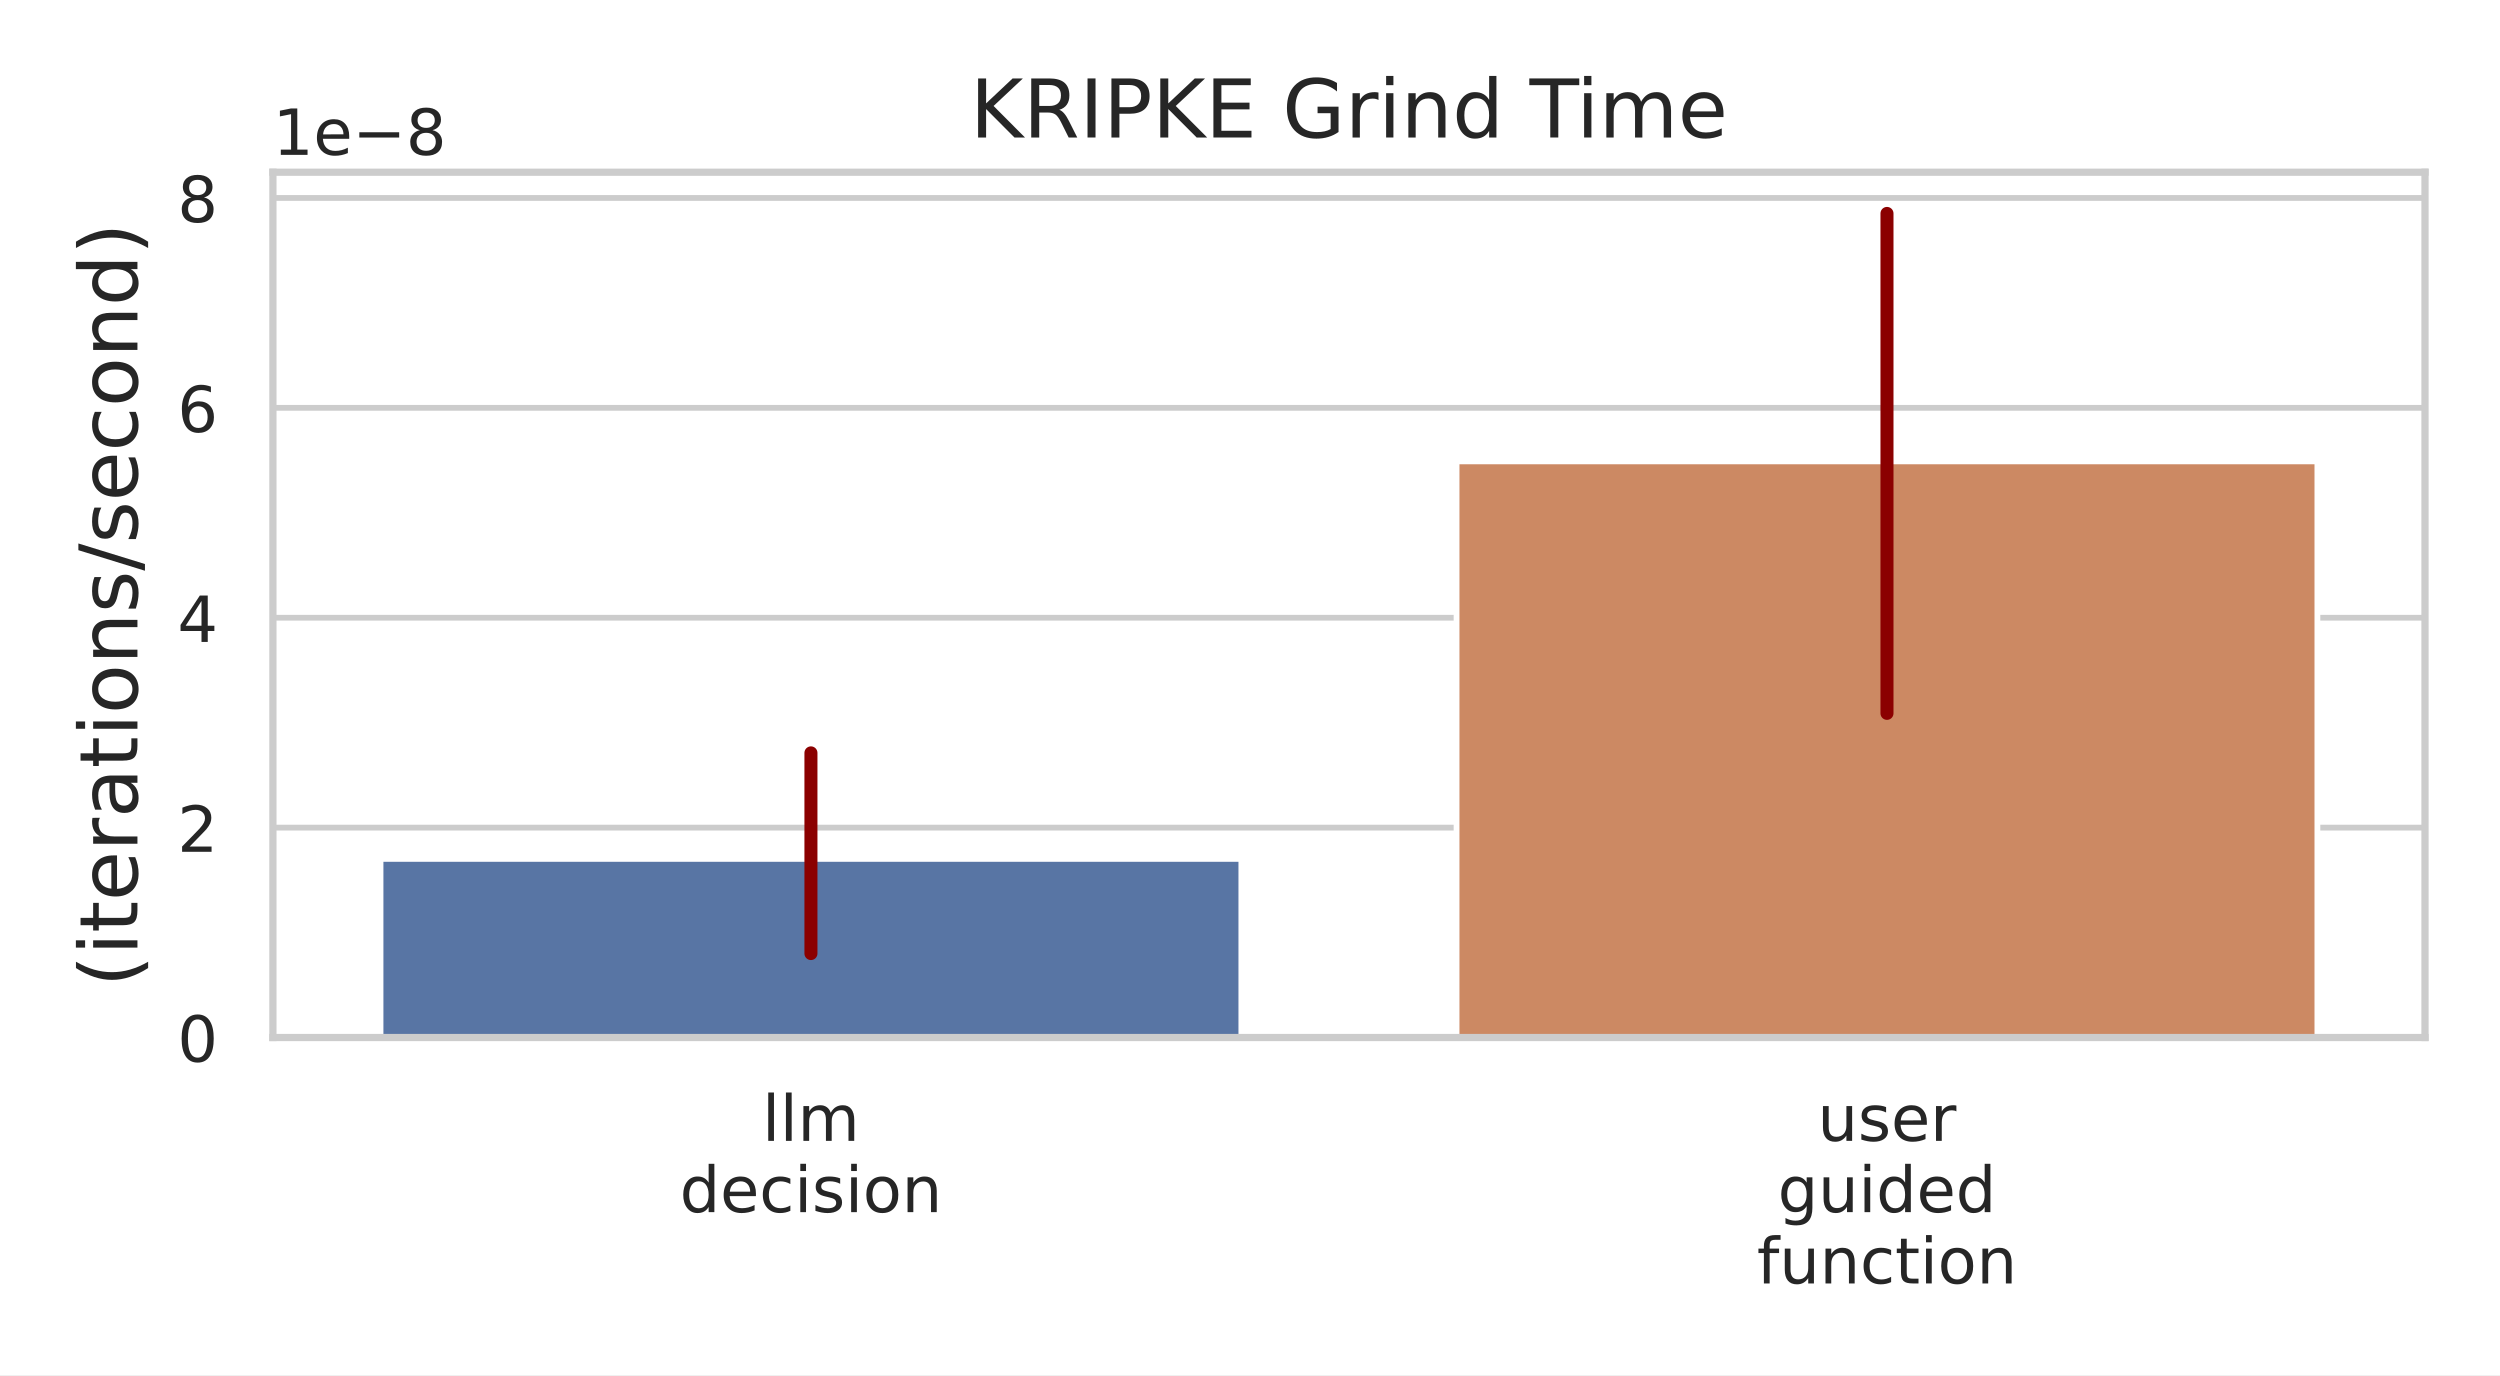
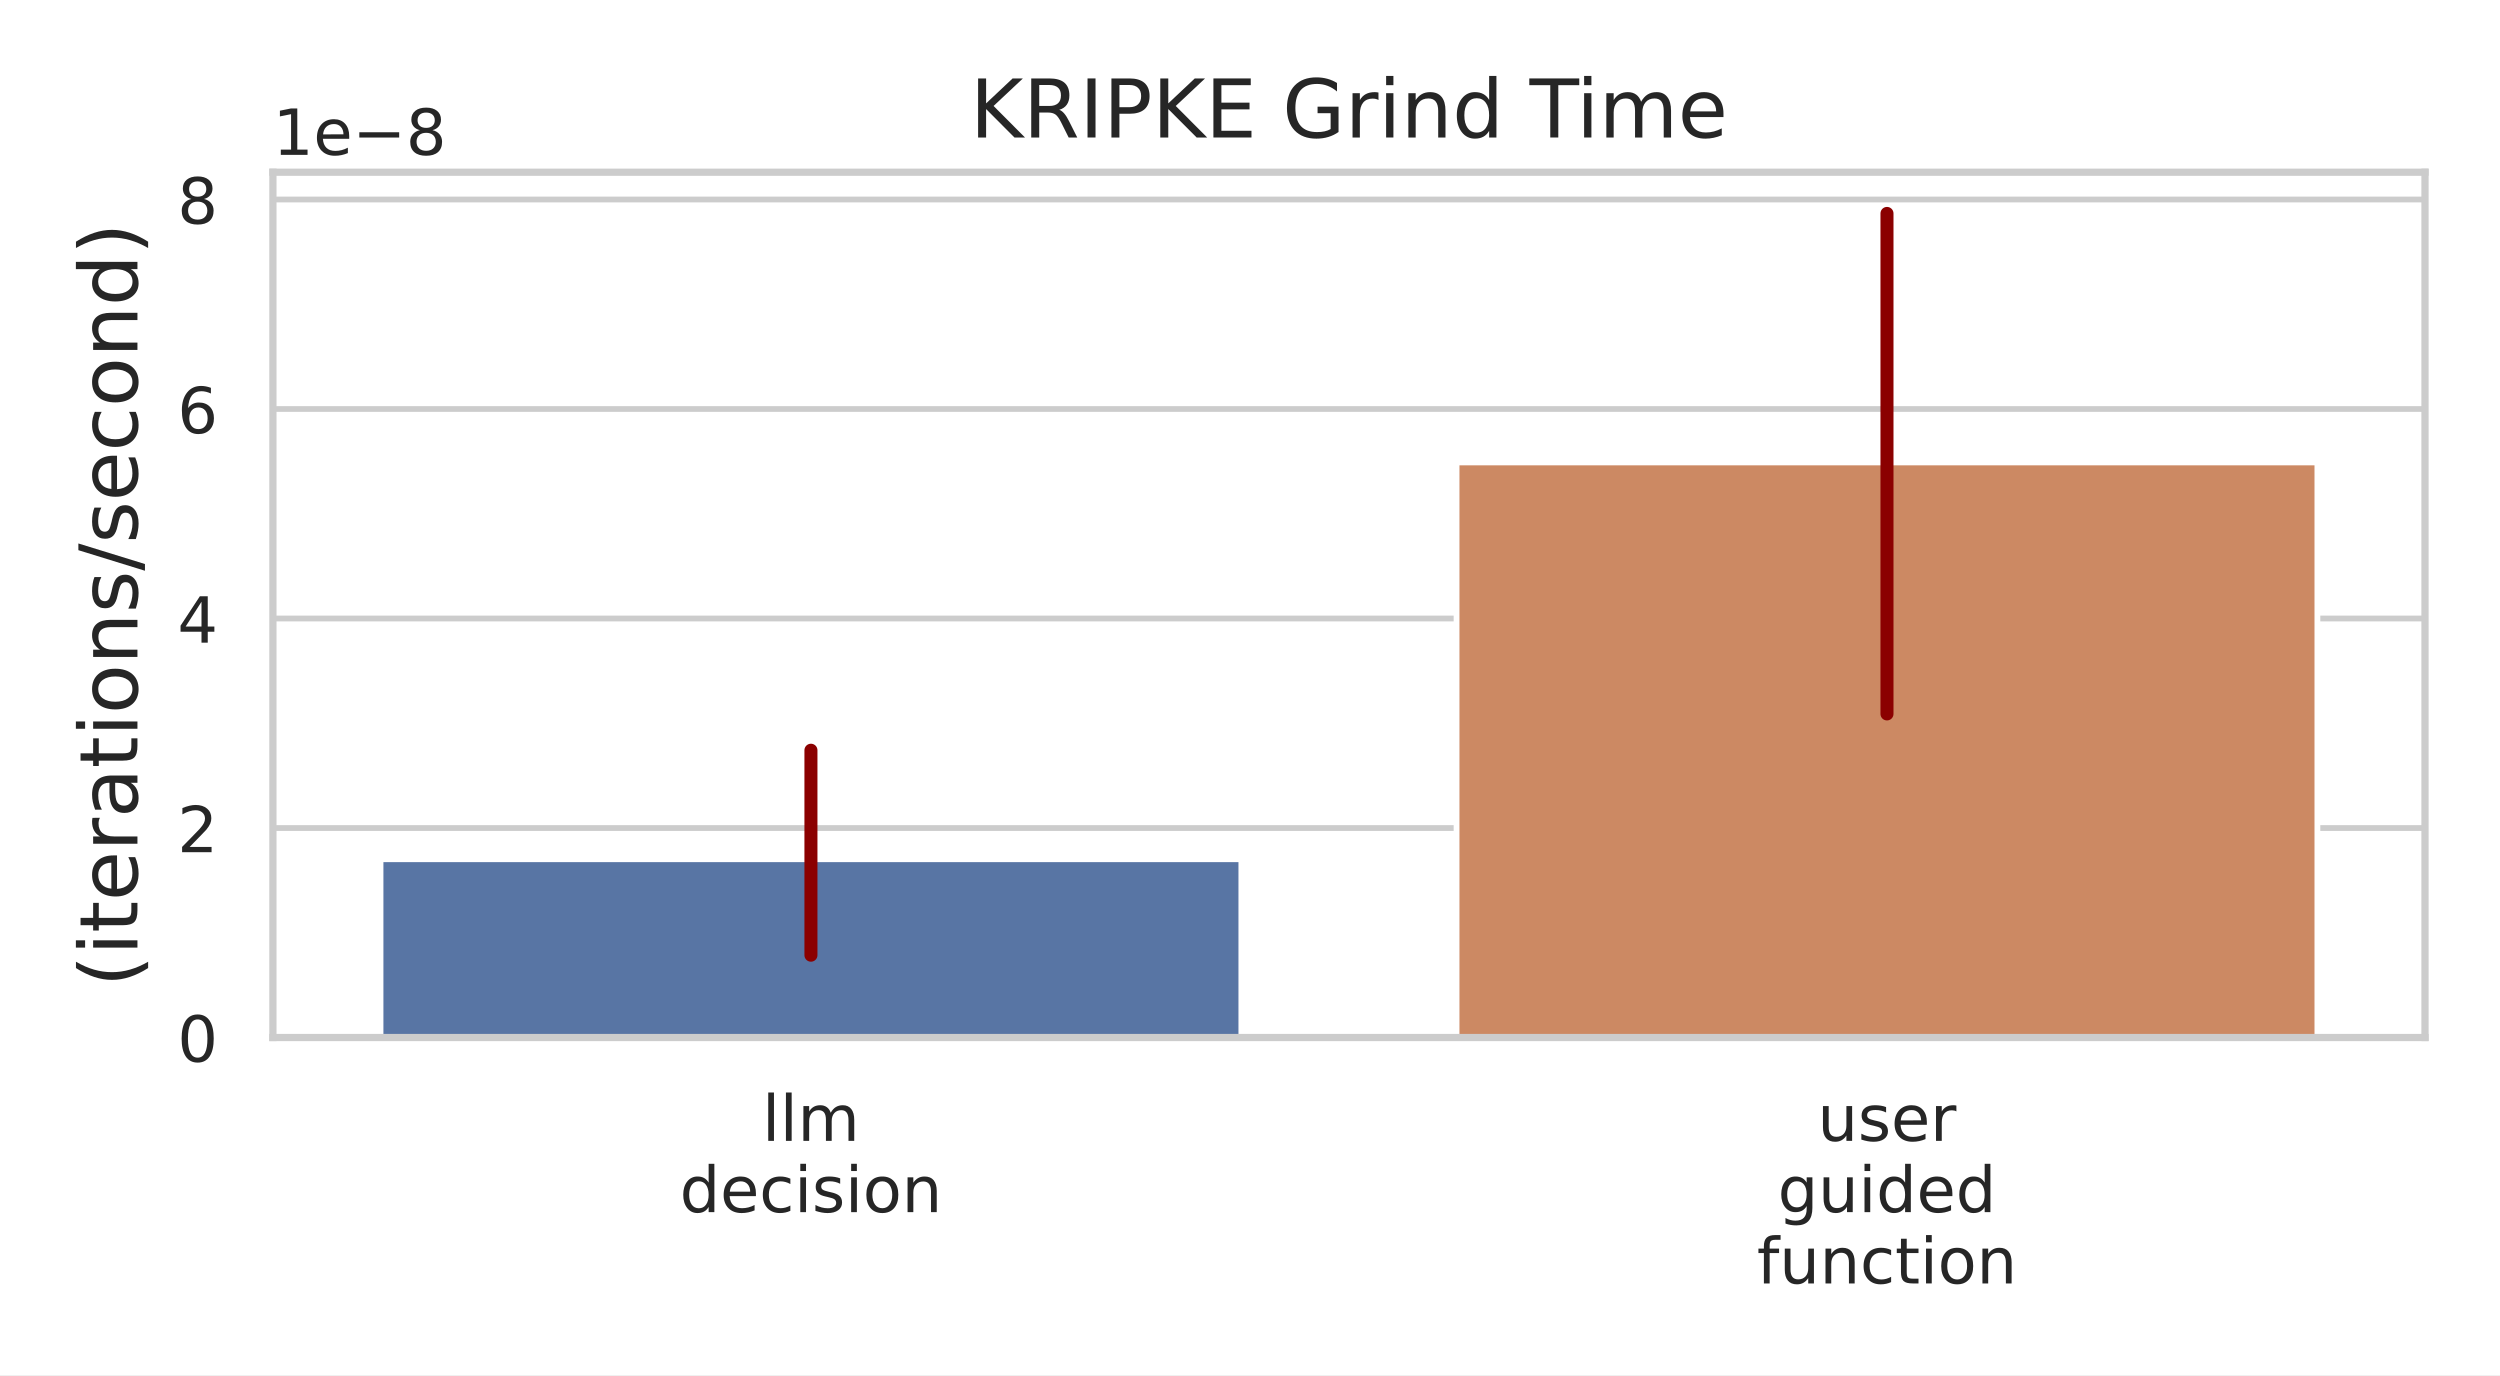
<svg xmlns="http://www.w3.org/2000/svg" xmlns:xlink="http://www.w3.org/1999/xlink" width="432pt" height="237.6pt" viewBox="0 0 432 237.6" version="1.1">
  <defs>
    <style type="text/css">*{stroke-linejoin: round; stroke-linecap: butt}</style>
  </defs>
  <g id="figure_1">
    <g id="patch_1">
      <path d="M 0 237.6  L 432 237.6  L 432 0  L 0 0  z " style="fill: #ffffff" />
    </g>
    <g id="axes_1">
      <g id="patch_2">
        <path d="M 47.16 179.284  L 419.04 179.284  L 419.04 29.76  L 47.16 29.76  z " style="fill: #ffffff" />
      </g>
      <g id="matplotlib.axis_1">
        <g id="xtick_1">
          <g id="text_1">
            <g style="fill: #262626" transform="translate(131.7167 197.1423) scale(0.11 -0.11)">
              <defs>
                <path id="DejaVuSans-6c" d="M 603 4863  L 1178 4863  L 1178 0  L 603 0  L 603 4863  z " transform="scale(0.015625)" />
                <path id="DejaVuSans-6d" d="M 3328 2828  Q 3544 3216 3844 3400  Q 4144 3584 4550 3584  Q 5097 3584 5394 3201  Q 5691 2819 5691 2113  L 5691 0  L 5113 0  L 5113 2094  Q 5113 2597 4934 2840  Q 4756 3084 4391 3084  Q 3944 3084 3684 2787  Q 3425 2491 3425 1978  L 3425 0  L 2847 0  L 2847 2094  Q 2847 2600 2669 2842  Q 2491 3084 2119 3084  Q 1678 3084 1418 2786  Q 1159 2488 1159 1978  L 1159 0  L 581 0  L 581 3500  L 1159 3500  L 1159 2956  Q 1356 3278 1631 3431  Q 1906 3584 2284 3584  Q 2666 3584 2933 3390  Q 3200 3197 3328 2828  z " transform="scale(0.015625)" />
              </defs>
              <use xlink:href="#DejaVuSans-6c" />
              <use xlink:href="#DejaVuSans-6c" x="27.783" />
              <use xlink:href="#DejaVuSans-6d" x="55.566" />
            </g>
            <g style="fill: #262626" transform="translate(117.458 209.4599) scale(0.11 -0.11)">
              <defs>
                <path id="DejaVuSans-64" d="M 2906 2969  L 2906 4863  L 3481 4863  L 3481 0  L 2906 0  L 2906 525  Q 2725 213 2448 61  Q 2172 -91 1784 -91  Q 1150 -91 751 415  Q 353 922 353 1747  Q 353 2572 751 3078  Q 1150 3584 1784 3584  Q 2172 3584 2448 3432  Q 2725 3281 2906 2969  z M 947 1747  Q 947 1113 1208 752  Q 1469 391 1925 391  Q 2381 391 2643 752  Q 2906 1113 2906 1747  Q 2906 2381 2643 2742  Q 2381 3103 1925 3103  Q 1469 3103 1208 2742  Q 947 2381 947 1747  z " transform="scale(0.015625)" />
                <path id="DejaVuSans-65" d="M 3597 1894  L 3597 1613  L 953 1613  Q 991 1019 1311 708  Q 1631 397 2203 397  Q 2534 397 2845 478  Q 3156 559 3463 722  L 3463 178  Q 3153 47 2828 -22  Q 2503 -91 2169 -91  Q 1331 -91 842 396  Q 353 884 353 1716  Q 353 2575 817 3079  Q 1281 3584 2069 3584  Q 2775 3584 3186 3129  Q 3597 2675 3597 1894  z M 3022 2063  Q 3016 2534 2758 2815  Q 2500 3097 2075 3097  Q 1594 3097 1305 2825  Q 1016 2553 972 2059  L 3022 2063  z " transform="scale(0.015625)" />
                <path id="DejaVuSans-63" d="M 3122 3366  L 3122 2828  Q 2878 2963 2633 3030  Q 2388 3097 2138 3097  Q 1578 3097 1268 2742  Q 959 2388 959 1747  Q 959 1106 1268 751  Q 1578 397 2138 397  Q 2388 397 2633 464  Q 2878 531 3122 666  L 3122 134  Q 2881 22 2623 -34  Q 2366 -91 2075 -91  Q 1284 -91 818 406  Q 353 903 353 1747  Q 353 2603 823 3093  Q 1294 3584 2113 3584  Q 2378 3584 2631 3529  Q 2884 3475 3122 3366  z " transform="scale(0.015625)" />
                <path id="DejaVuSans-69" d="M 603 3500  L 1178 3500  L 1178 0  L 603 0  L 603 3500  z M 603 4863  L 1178 4863  L 1178 4134  L 603 4134  L 603 4863  z " transform="scale(0.015625)" />
                <path id="DejaVuSans-73" d="M 2834 3397  L 2834 2853  Q 2591 2978 2328 3040  Q 2066 3103 1784 3103  Q 1356 3103 1142 2972  Q 928 2841 928 2578  Q 928 2378 1081 2264  Q 1234 2150 1697 2047  L 1894 2003  Q 2506 1872 2764 1633  Q 3022 1394 3022 966  Q 3022 478 2636 193  Q 2250 -91 1575 -91  Q 1294 -91 989 -36  Q 684 19 347 128  L 347 722  Q 666 556 975 473  Q 1284 391 1588 391  Q 1994 391 2212 530  Q 2431 669 2431 922  Q 2431 1156 2273 1281  Q 2116 1406 1581 1522  L 1381 1569  Q 847 1681 609 1914  Q 372 2147 372 2553  Q 372 3047 722 3315  Q 1072 3584 1716 3584  Q 2034 3584 2315 3537  Q 2597 3491 2834 3397  z " transform="scale(0.015625)" />
                <path id="DejaVuSans-6f" d="M 1959 3097  Q 1497 3097 1228 2736  Q 959 2375 959 1747  Q 959 1119 1226 758  Q 1494 397 1959 397  Q 2419 397 2687 759  Q 2956 1122 2956 1747  Q 2956 2369 2687 2733  Q 2419 3097 1959 3097  z M 1959 3584  Q 2709 3584 3137 3096  Q 3566 2609 3566 1747  Q 3566 888 3137 398  Q 2709 -91 1959 -91  Q 1206 -91 779 398  Q 353 888 353 1747  Q 353 2609 779 3096  Q 1206 3584 1959 3584  z " transform="scale(0.015625)" />
                <path id="DejaVuSans-6e" d="M 3513 2113  L 3513 0  L 2938 0  L 2938 2094  Q 2938 2591 2744 2837  Q 2550 3084 2163 3084  Q 1697 3084 1428 2787  Q 1159 2491 1159 1978  L 1159 0  L 581 0  L 581 3500  L 1159 3500  L 1159 2956  Q 1366 3272 1645 3428  Q 1925 3584 2291 3584  Q 2894 3584 3203 3211  Q 3513 2838 3513 2113  z " transform="scale(0.015625)" />
              </defs>
              <use xlink:href="#DejaVuSans-64" />
              <use xlink:href="#DejaVuSans-65" x="63.477" />
              <use xlink:href="#DejaVuSans-63" x="125" />
              <use xlink:href="#DejaVuSans-69" x="179.98" />
              <use xlink:href="#DejaVuSans-73" x="207.764" />
              <use xlink:href="#DejaVuSans-69" x="259.863" />
              <use xlink:href="#DejaVuSans-6f" x="287.646" />
              <use xlink:href="#DejaVuSans-6e" x="348.828" />
            </g>
          </g>
        </g>
        <g id="xtick_2">
          <g id="text_2">
            <g style="fill: #262626" transform="translate(314.074 197.1423) scale(0.11 -0.11)">
              <defs>
                <path id="DejaVuSans-75" d="M 544 1381  L 544 3500  L 1119 3500  L 1119 1403  Q 1119 906 1312 657  Q 1506 409 1894 409  Q 2359 409 2629 706  Q 2900 1003 2900 1516  L 2900 3500  L 3475 3500  L 3475 0  L 2900 0  L 2900 538  Q 2691 219 2414 64  Q 2138 -91 1772 -91  Q 1169 -91 856 284  Q 544 659 544 1381  z M 1991 3584  L 1991 3584  z " transform="scale(0.015625)" />
                <path id="DejaVuSans-72" d="M 2631 2963  Q 2534 3019 2420 3045  Q 2306 3072 2169 3072  Q 1681 3072 1420 2755  Q 1159 2438 1159 1844  L 1159 0  L 581 0  L 581 3500  L 1159 3500  L 1159 2956  Q 1341 3275 1631 3429  Q 1922 3584 2338 3584  Q 2397 3584 2469 3576  Q 2541 3569 2628 3553  L 2631 2963  z " transform="scale(0.015625)" />
              </defs>
              <use xlink:href="#DejaVuSans-75" />
              <use xlink:href="#DejaVuSans-73" x="63.379" />
              <use xlink:href="#DejaVuSans-65" x="115.479" />
              <use xlink:href="#DejaVuSans-72" x="177.002" />
            </g>
            <g style="fill: #262626" transform="translate(307.1973 209.4599) scale(0.11 -0.11)">
              <defs>
                <path id="DejaVuSans-67" d="M 2906 1791  Q 2906 2416 2648 2759  Q 2391 3103 1925 3103  Q 1463 3103 1205 2759  Q 947 2416 947 1791  Q 947 1169 1205 825  Q 1463 481 1925 481  Q 2391 481 2648 825  Q 2906 1169 2906 1791  z M 3481 434  Q 3481 -459 3084 -895  Q 2688 -1331 1869 -1331  Q 1566 -1331 1297 -1286  Q 1028 -1241 775 -1147  L 775 -588  Q 1028 -725 1275 -790  Q 1522 -856 1778 -856  Q 2344 -856 2625 -561  Q 2906 -266 2906 331  L 2906 616  Q 2728 306 2450 153  Q 2172 0 1784 0  Q 1141 0 747 490  Q 353 981 353 1791  Q 353 2603 747 3093  Q 1141 3584 1784 3584  Q 2172 3584 2450 3431  Q 2728 3278 2906 2969  L 2906 3500  L 3481 3500  L 3481 434  z " transform="scale(0.015625)" />
              </defs>
              <use xlink:href="#DejaVuSans-67" />
              <use xlink:href="#DejaVuSans-75" x="63.477" />
              <use xlink:href="#DejaVuSans-69" x="126.855" />
              <use xlink:href="#DejaVuSans-64" x="154.639" />
              <use xlink:href="#DejaVuSans-65" x="218.115" />
              <use xlink:href="#DejaVuSans-64" x="279.639" />
            </g>
            <g style="fill: #262626" transform="translate(303.6034 221.7775) scale(0.11 -0.11)">
              <defs>
                <path id="DejaVuSans-66" d="M 2375 4863  L 2375 4384  L 1825 4384  Q 1516 4384 1395 4259  Q 1275 4134 1275 3809  L 1275 3500  L 2222 3500  L 2222 3053  L 1275 3053  L 1275 0  L 697 0  L 697 3053  L 147 3053  L 147 3500  L 697 3500  L 697 3744  Q 697 4328 969 4595  Q 1241 4863 1831 4863  L 2375 4863  z " transform="scale(0.015625)" />
                <path id="DejaVuSans-74" d="M 1172 4494  L 1172 3500  L 2356 3500  L 2356 3053  L 1172 3053  L 1172 1153  Q 1172 725 1289 603  Q 1406 481 1766 481  L 2356 481  L 2356 0  L 1766 0  Q 1100 0 847 248  Q 594 497 594 1153  L 594 3053  L 172 3053  L 172 3500  L 594 3500  L 594 4494  L 1172 4494  z " transform="scale(0.015625)" />
              </defs>
              <use xlink:href="#DejaVuSans-66" />
              <use xlink:href="#DejaVuSans-75" x="35.205" />
              <use xlink:href="#DejaVuSans-6e" x="98.584" />
              <use xlink:href="#DejaVuSans-63" x="161.963" />
              <use xlink:href="#DejaVuSans-74" x="216.943" />
              <use xlink:href="#DejaVuSans-69" x="256.152" />
              <use xlink:href="#DejaVuSans-6f" x="283.936" />
              <use xlink:href="#DejaVuSans-6e" x="345.117" />
            </g>
          </g>
        </g>
      </g>
      <g id="matplotlib.axis_2">
        <g id="ytick_1">
          <g id="line2d_1">
-             <path d="M 47.16 179.284  L 419.04 179.284  " clip-path="url(#p00ffdee479)" style="fill: none; stroke: #cccccc; stroke-linecap: round" />
+             <path d="M 47.16 179.284  L 419.04 179.284  " clip-path="url(#pd246615864)" style="fill: none; stroke: #cccccc; stroke-linecap: round" />
          </g>
          <g id="text_3">
            <g style="fill: #262626" transform="translate(30.66125 183.4631) scale(0.11 -0.11)">
              <defs>
                <path id="DejaVuSans-30" d="M 2034 4250  Q 1547 4250 1301 3770  Q 1056 3291 1056 2328  Q 1056 1369 1301 889  Q 1547 409 2034 409  Q 2525 409 2770 889  Q 3016 1369 3016 2328  Q 3016 3291 2770 3770  Q 2525 4250 2034 4250  z M 2034 4750  Q 2819 4750 3233 4129  Q 3647 3509 3647 2328  Q 3647 1150 3233 529  Q 2819 -91 2034 -91  Q 1250 -91 836 529  Q 422 1150 422 2328  Q 422 3509 836 4129  Q 1250 4750 2034 4750  z " transform="scale(0.015625)" />
              </defs>
              <use xlink:href="#DejaVuSans-30" />
            </g>
          </g>
        </g>
        <g id="ytick_2">
          <g id="line2d_2">
-             <path d="M 47.16 143.014  L 419.04 143.014  " clip-path="url(#p00ffdee479)" style="fill: none; stroke: #cccccc; stroke-linecap: round" />
+             <path d="M 47.16 143.081  L 419.04 143.081  " clip-path="url(#pd246615864)" style="fill: none; stroke: #cccccc; stroke-linecap: round" />
          </g>
          <g id="text_4">
-             <g style="fill: #262626" transform="translate(30.66125 147.1931) scale(0.11 -0.11)">
+             <g style="fill: #262626" transform="translate(30.66125 147.26) scale(0.11 -0.11)">
              <defs>
                <path id="DejaVuSans-32" d="M 1228 531  L 3431 531  L 3431 0  L 469 0  L 469 531  Q 828 903 1448 1529  Q 2069 2156 2228 2338  Q 2531 2678 2651 2914  Q 2772 3150 2772 3378  Q 2772 3750 2511 3984  Q 2250 4219 1831 4219  Q 1534 4219 1204 4116  Q 875 4013 500 3803  L 500 4441  Q 881 4594 1212 4672  Q 1544 4750 1819 4750  Q 2544 4750 2975 4387  Q 3406 4025 3406 3419  Q 3406 3131 3298 2873  Q 3191 2616 2906 2266  Q 2828 2175 2409 1742  Q 1991 1309 1228 531  z " transform="scale(0.015625)" />
              </defs>
              <use xlink:href="#DejaVuSans-32" />
            </g>
          </g>
        </g>
        <g id="ytick_3">
          <g id="line2d_3">
-             <path d="M 47.16 106.744  L 419.04 106.744  " clip-path="url(#p00ffdee479)" style="fill: none; stroke: #cccccc; stroke-linecap: round" />
+             <path d="M 47.16 106.878  L 419.04 106.878  " clip-path="url(#pd246615864)" style="fill: none; stroke: #cccccc; stroke-linecap: round" />
          </g>
          <g id="text_5">
-             <g style="fill: #262626" transform="translate(30.66125 110.923) scale(0.11 -0.11)">
+             <g style="fill: #262626" transform="translate(30.66125 111.0569) scale(0.11 -0.11)">
              <defs>
                <path id="DejaVuSans-34" d="M 2419 4116  L 825 1625  L 2419 1625  L 2419 4116  z M 2253 4666  L 3047 4666  L 3047 1625  L 3713 1625  L 3713 1100  L 3047 1100  L 3047 0  L 2419 0  L 2419 1100  L 313 1100  L 313 1709  L 2253 4666  z " transform="scale(0.015625)" />
              </defs>
              <use xlink:href="#DejaVuSans-34" />
            </g>
          </g>
        </g>
        <g id="ytick_4">
          <g id="line2d_4">
-             <path d="M 47.16 70.474  L 419.04 70.474  " clip-path="url(#p00ffdee479)" style="fill: none; stroke: #cccccc; stroke-linecap: round" />
+             <path d="M 47.16 70.675  L 419.04 70.675  " clip-path="url(#pd246615864)" style="fill: none; stroke: #cccccc; stroke-linecap: round" />
          </g>
          <g id="text_6">
-             <g style="fill: #262626" transform="translate(30.66125 74.65297) scale(0.11 -0.11)">
+             <g style="fill: #262626" transform="translate(30.66125 74.85383) scale(0.11 -0.11)">
              <defs>
                <path id="DejaVuSans-36" d="M 2113 2584  Q 1688 2584 1439 2293  Q 1191 2003 1191 1497  Q 1191 994 1439 701  Q 1688 409 2113 409  Q 2538 409 2786 701  Q 3034 994 3034 1497  Q 3034 2003 2786 2293  Q 2538 2584 2113 2584  z M 3366 4563  L 3366 3988  Q 3128 4100 2886 4159  Q 2644 4219 2406 4219  Q 1781 4219 1451 3797  Q 1122 3375 1075 2522  Q 1259 2794 1537 2939  Q 1816 3084 2150 3084  Q 2853 3084 3261 2657  Q 3669 2231 3669 1497  Q 3669 778 3244 343  Q 2819 -91 2113 -91  Q 1303 -91 875 529  Q 447 1150 447 2328  Q 447 3434 972 4092  Q 1497 4750 2381 4750  Q 2619 4750 2861 4703  Q 3103 4656 3366 4563  z " transform="scale(0.015625)" />
              </defs>
              <use xlink:href="#DejaVuSans-36" />
            </g>
          </g>
        </g>
        <g id="ytick_5">
          <g id="line2d_5">
-             <path d="M 47.16 34.204  L 419.04 34.204  " clip-path="url(#p00ffdee479)" style="fill: none; stroke: #cccccc; stroke-linecap: round" />
+             <path d="M 47.16 34.472  L 419.04 34.472  " clip-path="url(#pd246615864)" style="fill: none; stroke: #cccccc; stroke-linecap: round" />
          </g>
          <g id="text_7">
-             <g style="fill: #262626" transform="translate(30.66125 38.38292) scale(0.11 -0.11)">
+             <g style="fill: #262626" transform="translate(30.66125 38.65073) scale(0.11 -0.11)">
              <defs>
                <path id="DejaVuSans-38" d="M 2034 2216  Q 1584 2216 1326 1975  Q 1069 1734 1069 1313  Q 1069 891 1326 650  Q 1584 409 2034 409  Q 2484 409 2743 651  Q 3003 894 3003 1313  Q 3003 1734 2745 1975  Q 2488 2216 2034 2216  z M 1403 2484  Q 997 2584 770 2862  Q 544 3141 544 3541  Q 544 4100 942 4425  Q 1341 4750 2034 4750  Q 2731 4750 3128 4425  Q 3525 4100 3525 3541  Q 3525 3141 3298 2862  Q 3072 2584 2669 2484  Q 3125 2378 3379 2068  Q 3634 1759 3634 1313  Q 3634 634 3220 271  Q 2806 -91 2034 -91  Q 1263 -91 848 271  Q 434 634 434 1313  Q 434 1759 690 2068  Q 947 2378 1403 2484  z M 1172 3481  Q 1172 3119 1398 2916  Q 1625 2713 2034 2713  Q 2441 2713 2670 2916  Q 2900 3119 2900 3481  Q 2900 3844 2670 4047  Q 2441 4250 2034 4250  Q 1625 4250 1398 4047  Q 1172 3844 1172 3481  z " transform="scale(0.015625)" />
              </defs>
              <use xlink:href="#DejaVuSans-38" />
            </g>
          </g>
        </g>
        <g id="text_8">
          <g style="fill: #262626" transform="translate(23.74969 170.5265) rotate(-90) scale(0.14 -0.14)">
            <defs>
              <path id="DejaVuSans-28" d="M 1984 4856  Q 1566 4138 1362 3434  Q 1159 2731 1159 2009  Q 1159 1288 1364 580  Q 1569 -128 1984 -844  L 1484 -844  Q 1016 -109 783 600  Q 550 1309 550 2009  Q 550 2706 781 3412  Q 1013 4119 1484 4856  L 1984 4856  z " transform="scale(0.015625)" />
              <path id="DejaVuSans-61" d="M 2194 1759  Q 1497 1759 1228 1600  Q 959 1441 959 1056  Q 959 750 1161 570  Q 1363 391 1709 391  Q 2188 391 2477 730  Q 2766 1069 2766 1631  L 2766 1759  L 2194 1759  z M 3341 1997  L 3341 0  L 2766 0  L 2766 531  Q 2569 213 2275 61  Q 1981 -91 1556 -91  Q 1019 -91 701 211  Q 384 513 384 1019  Q 384 1609 779 1909  Q 1175 2209 1959 2209  L 2766 2209  L 2766 2266  Q 2766 2663 2505 2880  Q 2244 3097 1772 3097  Q 1472 3097 1187 3025  Q 903 2953 641 2809  L 641 3341  Q 956 3463 1253 3523  Q 1550 3584 1831 3584  Q 2591 3584 2966 3190  Q 3341 2797 3341 1997  z " transform="scale(0.015625)" />
              <path id="DejaVuSans-2f" d="M 1625 4666  L 2156 4666  L 531 -594  L 0 -594  L 1625 4666  z " transform="scale(0.015625)" />
              <path id="DejaVuSans-29" d="M 513 4856  L 1013 4856  Q 1481 4119 1714 3412  Q 1947 2706 1947 2009  Q 1947 1309 1714 600  Q 1481 -109 1013 -844  L 513 -844  Q 928 -128 1133 580  Q 1338 1288 1338 2009  Q 1338 2731 1133 3434  Q 928 4138 513 4856  z " transform="scale(0.015625)" />
            </defs>
            <use xlink:href="#DejaVuSans-28" />
            <use xlink:href="#DejaVuSans-69" x="39.014" />
            <use xlink:href="#DejaVuSans-74" x="66.797" />
            <use xlink:href="#DejaVuSans-65" x="106.006" />
            <use xlink:href="#DejaVuSans-72" x="167.529" />
            <use xlink:href="#DejaVuSans-61" x="208.643" />
            <use xlink:href="#DejaVuSans-74" x="269.922" />
            <use xlink:href="#DejaVuSans-69" x="309.131" />
            <use xlink:href="#DejaVuSans-6f" x="336.914" />
            <use xlink:href="#DejaVuSans-6e" x="398.096" />
            <use xlink:href="#DejaVuSans-73" x="461.475" />
            <use xlink:href="#DejaVuSans-2f" x="513.574" />
            <use xlink:href="#DejaVuSans-73" x="547.266" />
            <use xlink:href="#DejaVuSans-65" x="599.365" />
            <use xlink:href="#DejaVuSans-63" x="660.889" />
            <use xlink:href="#DejaVuSans-6f" x="715.869" />
            <use xlink:href="#DejaVuSans-6e" x="777.051" />
            <use xlink:href="#DejaVuSans-64" x="840.43" />
            <use xlink:href="#DejaVuSans-29" x="903.906" />
          </g>
        </g>
        <g id="text_9">
          <g style="fill: #262626" transform="translate(47.16 26.76) scale(0.11 -0.11)">
            <defs>
              <path id="DejaVuSans-31" d="M 794 531  L 1825 531  L 1825 4091  L 703 3866  L 703 4441  L 1819 4666  L 2450 4666  L 2450 531  L 3481 531  L 3481 0  L 794 0  L 794 531  z " transform="scale(0.015625)" />
              <path id="DejaVuSans-2212" d="M 678 2272  L 4684 2272  L 4684 1741  L 678 1741  L 678 2272  z " transform="scale(0.015625)" />
            </defs>
            <use xlink:href="#DejaVuSans-31" />
            <use xlink:href="#DejaVuSans-65" x="63.623" />
            <use xlink:href="#DejaVuSans-2212" x="125.146" />
            <use xlink:href="#DejaVuSans-38" x="208.936" />
          </g>
        </g>
      </g>
      <g id="patch_3">
-         <path d="M 65.754 179.284  L 214.506 179.284  L 214.506 148.42  L 65.754 148.42  z " clip-path="url(#p00ffdee479)" style="fill: #5875a4; stroke: #ffffff; stroke-linejoin: miter" />
+         <path d="M 65.754 179.284  L 214.506 179.284  L 214.506 148.477  L 65.754 148.477  z " clip-path="url(#pd246615864)" style="fill: #5875a4; stroke: #ffffff; stroke-linejoin: miter" />
      </g>
      <g id="patch_4">
-         <path d="M 251.694 179.284  L 400.446 179.284  L 400.446 79.725  L 251.694 79.725  z " clip-path="url(#p00ffdee479)" style="fill: #cc8963; stroke: #ffffff; stroke-linejoin: miter" />
+         <path d="M 251.694 179.284  L 400.446 179.284  L 400.446 79.909  L 251.694 79.909  z " clip-path="url(#pd246615864)" style="fill: #cc8963; stroke: #ffffff; stroke-linejoin: miter" />
      </g>
      <g id="line2d_6">
-         <path d="M 140.13 164.773  L 140.13 130.096  " clip-path="url(#p00ffdee479)" style="fill: none; stroke: #8b0000; stroke-width: 2.25; stroke-linecap: round" />
+         <path d="M 140.13 165.057  L 140.13 129.64  " clip-path="url(#pd246615864)" style="fill: none; stroke: #8b0000; stroke-width: 2.25; stroke-linecap: round" />
      </g>
      <g id="line2d_7">
-         <path d="M 326.07 123.266  L 326.07 36.88  " clip-path="url(#p00ffdee479)" style="fill: none; stroke: #8b0000; stroke-width: 2.25; stroke-linecap: round" />
+         <path d="M 326.07 123.367  L 326.07 36.88  " clip-path="url(#pd246615864)" style="fill: none; stroke: #8b0000; stroke-width: 2.25; stroke-linecap: round" />
      </g>
      <g id="patch_5">
        <path d="M 47.16 179.284  L 47.16 29.76  " style="fill: none; stroke: #cccccc; stroke-width: 1.25; stroke-linejoin: miter; stroke-linecap: square" />
      </g>
      <g id="patch_6">
        <path d="M 419.04 179.284  L 419.04 29.76  " style="fill: none; stroke: #cccccc; stroke-width: 1.25; stroke-linejoin: miter; stroke-linecap: square" />
      </g>
      <g id="patch_7">
        <path d="M 47.16 179.284  L 419.04 179.284  " style="fill: none; stroke: #cccccc; stroke-width: 1.25; stroke-linejoin: miter; stroke-linecap: square" />
      </g>
      <g id="patch_8">
        <path d="M 47.16 29.76  L 419.04 29.76  " style="fill: none; stroke: #cccccc; stroke-width: 1.25; stroke-linejoin: miter; stroke-linecap: square" />
      </g>
      <g id="text_10">
        <g style="fill: #262626" transform="translate(167.6434 23.76) scale(0.14 -0.14)">
          <defs>
            <path id="DejaVuSans-4b" d="M 628 4666  L 1259 4666  L 1259 2694  L 3353 4666  L 4166 4666  L 1850 2491  L 4331 0  L 3500 0  L 1259 2247  L 1259 0  L 628 0  L 628 4666  z " transform="scale(0.015625)" />
            <path id="DejaVuSans-52" d="M 2841 2188  Q 3044 2119 3236 1894  Q 3428 1669 3622 1275  L 4263 0  L 3584 0  L 2988 1197  Q 2756 1666 2539 1819  Q 2322 1972 1947 1972  L 1259 1972  L 1259 0  L 628 0  L 628 4666  L 2053 4666  Q 2853 4666 3247 4331  Q 3641 3997 3641 3322  Q 3641 2881 3436 2590  Q 3231 2300 2841 2188  z M 1259 4147  L 1259 2491  L 2053 2491  Q 2509 2491 2742 2702  Q 2975 2913 2975 3322  Q 2975 3731 2742 3939  Q 2509 4147 2053 4147  L 1259 4147  z " transform="scale(0.015625)" />
            <path id="DejaVuSans-49" d="M 628 4666  L 1259 4666  L 1259 0  L 628 0  L 628 4666  z " transform="scale(0.015625)" />
            <path id="DejaVuSans-50" d="M 1259 4147  L 1259 2394  L 2053 2394  Q 2494 2394 2734 2622  Q 2975 2850 2975 3272  Q 2975 3691 2734 3919  Q 2494 4147 2053 4147  L 1259 4147  z M 628 4666  L 2053 4666  Q 2838 4666 3239 4311  Q 3641 3956 3641 3272  Q 3641 2581 3239 2228  Q 2838 1875 2053 1875  L 1259 1875  L 1259 0  L 628 0  L 628 4666  z " transform="scale(0.015625)" />
            <path id="DejaVuSans-45" d="M 628 4666  L 3578 4666  L 3578 4134  L 1259 4134  L 1259 2753  L 3481 2753  L 3481 2222  L 1259 2222  L 1259 531  L 3634 531  L 3634 0  L 628 0  L 628 4666  z " transform="scale(0.015625)" />
            <path id="DejaVuSans-20" transform="scale(0.015625)" />
            <path id="DejaVuSans-47" d="M 3809 666  L 3809 1919  L 2778 1919  L 2778 2438  L 4434 2438  L 4434 434  Q 4069 175 3628 42  Q 3188 -91 2688 -91  Q 1594 -91 976 548  Q 359 1188 359 2328  Q 359 3472 976 4111  Q 1594 4750 2688 4750  Q 3144 4750 3555 4637  Q 3966 4525 4313 4306  L 4313 3634  Q 3963 3931 3569 4081  Q 3175 4231 2741 4231  Q 1884 4231 1454 3753  Q 1025 3275 1025 2328  Q 1025 1384 1454 906  Q 1884 428 2741 428  Q 3075 428 3337 486  Q 3600 544 3809 666  z " transform="scale(0.015625)" />
            <path id="DejaVuSans-54" d="M -19 4666  L 3928 4666  L 3928 4134  L 2272 4134  L 2272 0  L 1638 0  L 1638 4134  L -19 4134  L -19 4666  z " transform="scale(0.015625)" />
          </defs>
          <use xlink:href="#DejaVuSans-4b" />
          <use xlink:href="#DejaVuSans-52" x="65.576" />
          <use xlink:href="#DejaVuSans-49" x="135.059" />
          <use xlink:href="#DejaVuSans-50" x="164.551" />
          <use xlink:href="#DejaVuSans-4b" x="224.854" />
          <use xlink:href="#DejaVuSans-45" x="290.43" />
          <use xlink:href="#DejaVuSans-20" x="353.613" />
          <use xlink:href="#DejaVuSans-47" x="385.4" />
          <use xlink:href="#DejaVuSans-72" x="462.891" />
          <use xlink:href="#DejaVuSans-69" x="504.004" />
          <use xlink:href="#DejaVuSans-6e" x="531.787" />
          <use xlink:href="#DejaVuSans-64" x="595.166" />
          <use xlink:href="#DejaVuSans-20" x="658.643" />
          <use xlink:href="#DejaVuSans-54" x="690.43" />
          <use xlink:href="#DejaVuSans-69" x="748.389" />
          <use xlink:href="#DejaVuSans-6d" x="776.172" />
          <use xlink:href="#DejaVuSans-65" x="873.584" />
        </g>
      </g>
    </g>
  </g>
  <defs>
-     <clipPath id="p00ffdee479">
+     <clipPath id="pd246615864">
      <rect x="47.16" y="29.76" width="371.88" height="149.524" />
    </clipPath>
  </defs>
</svg>
